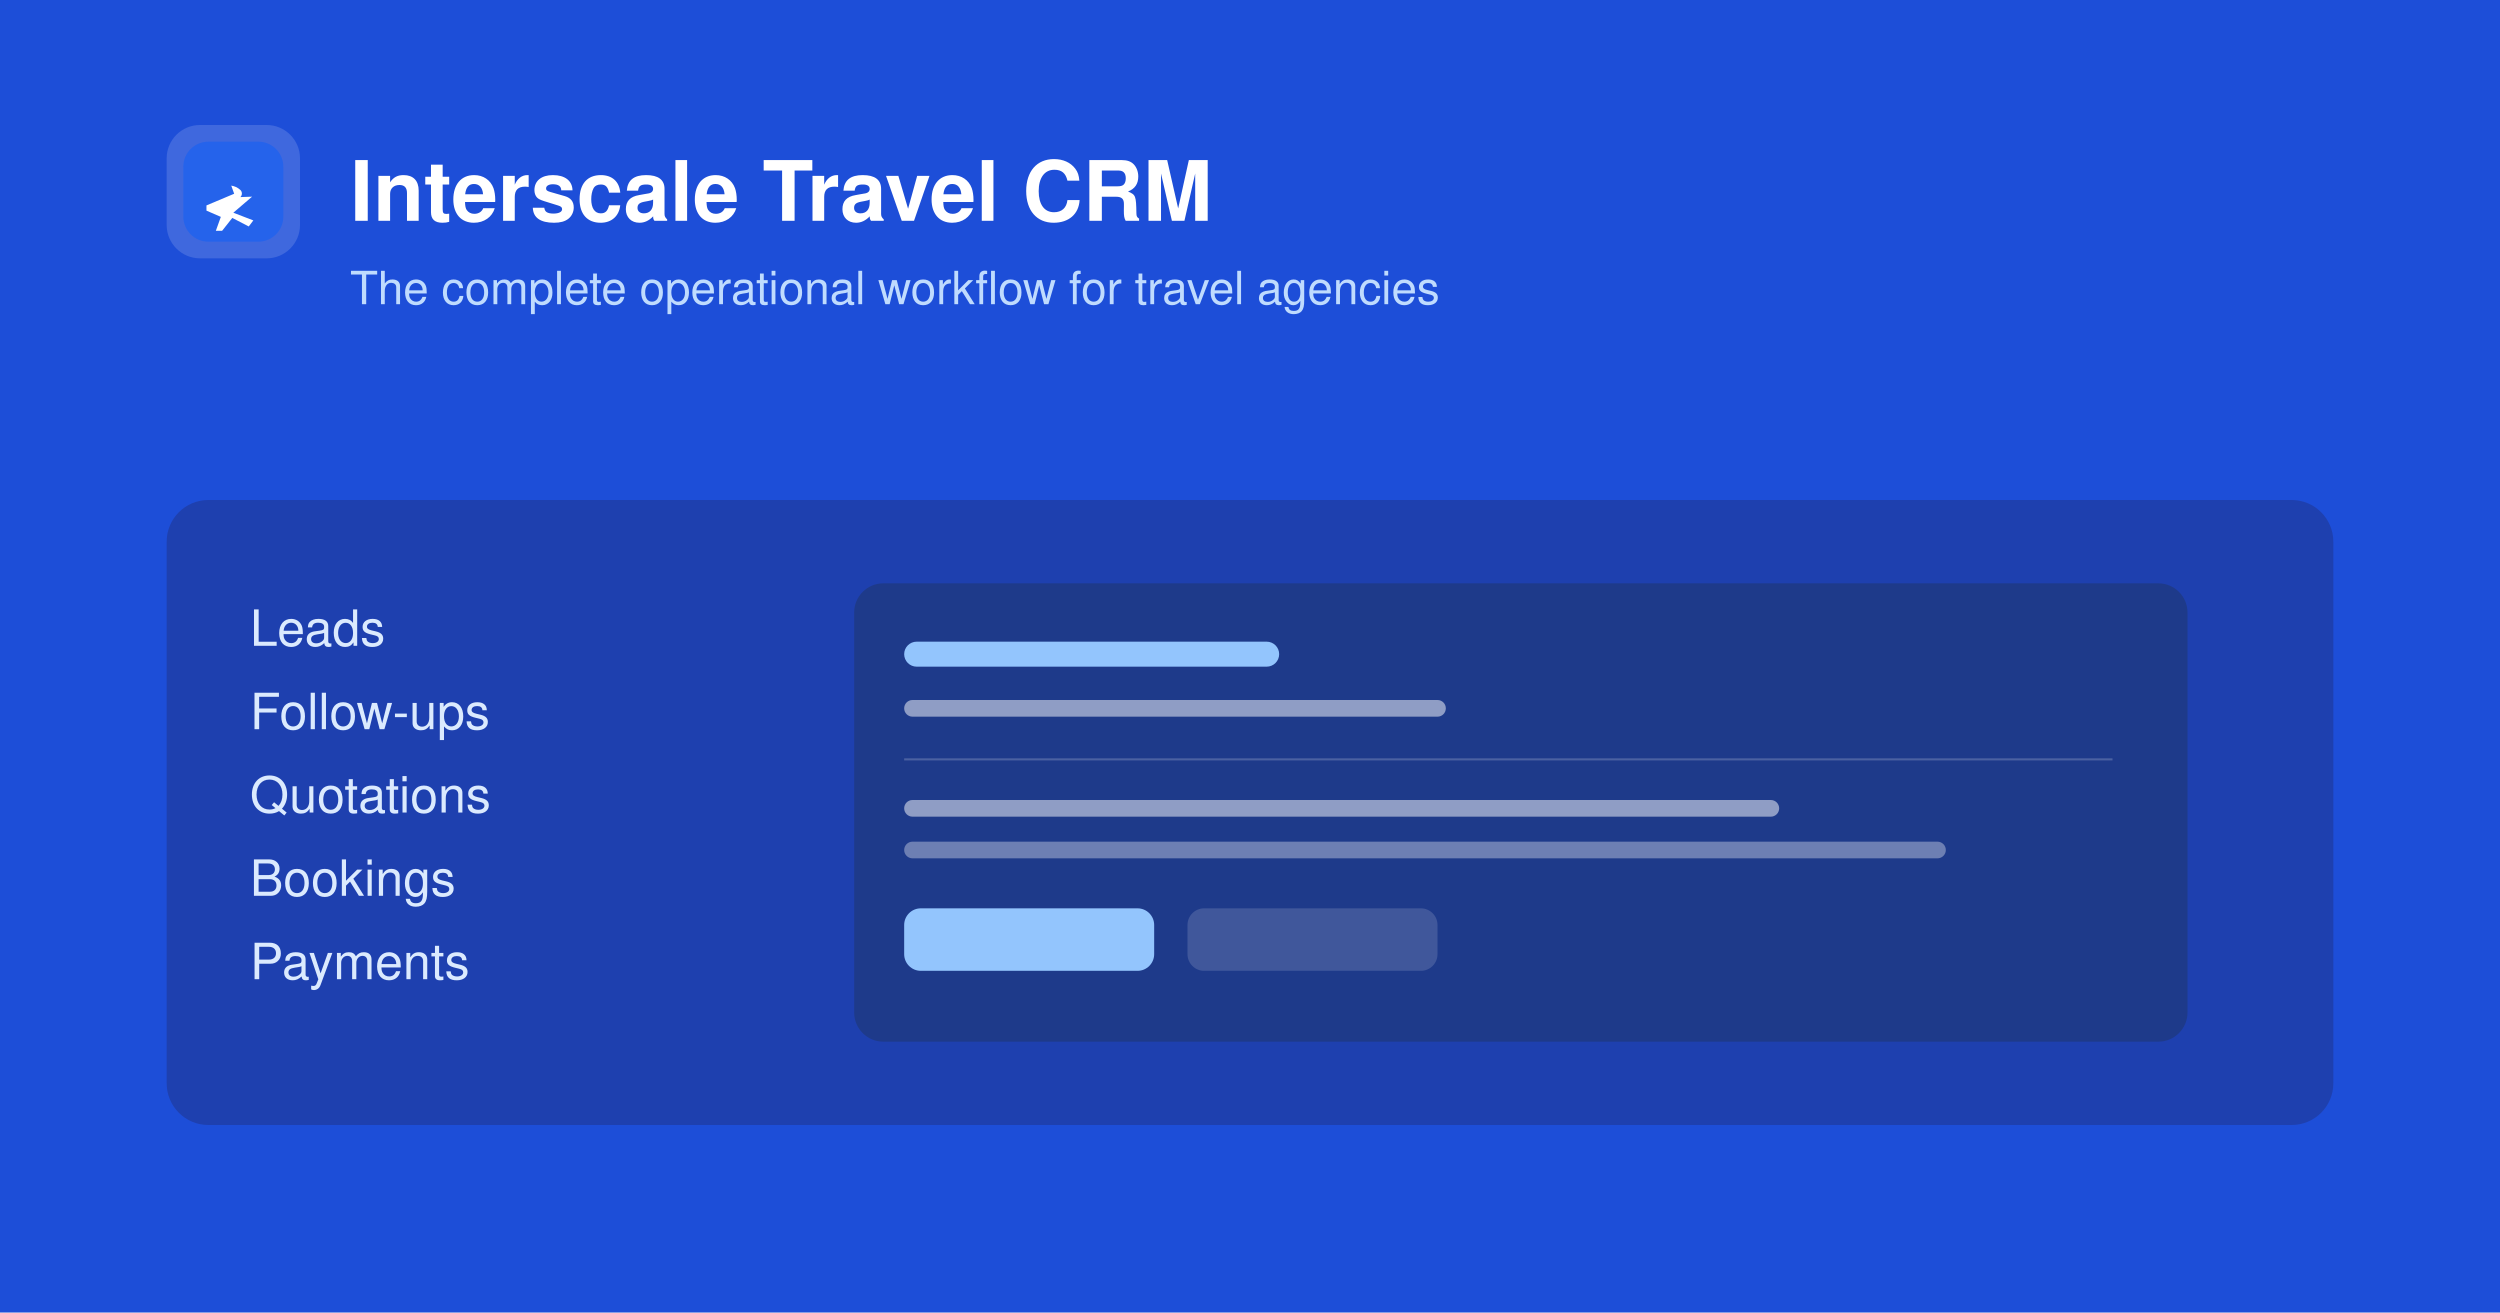
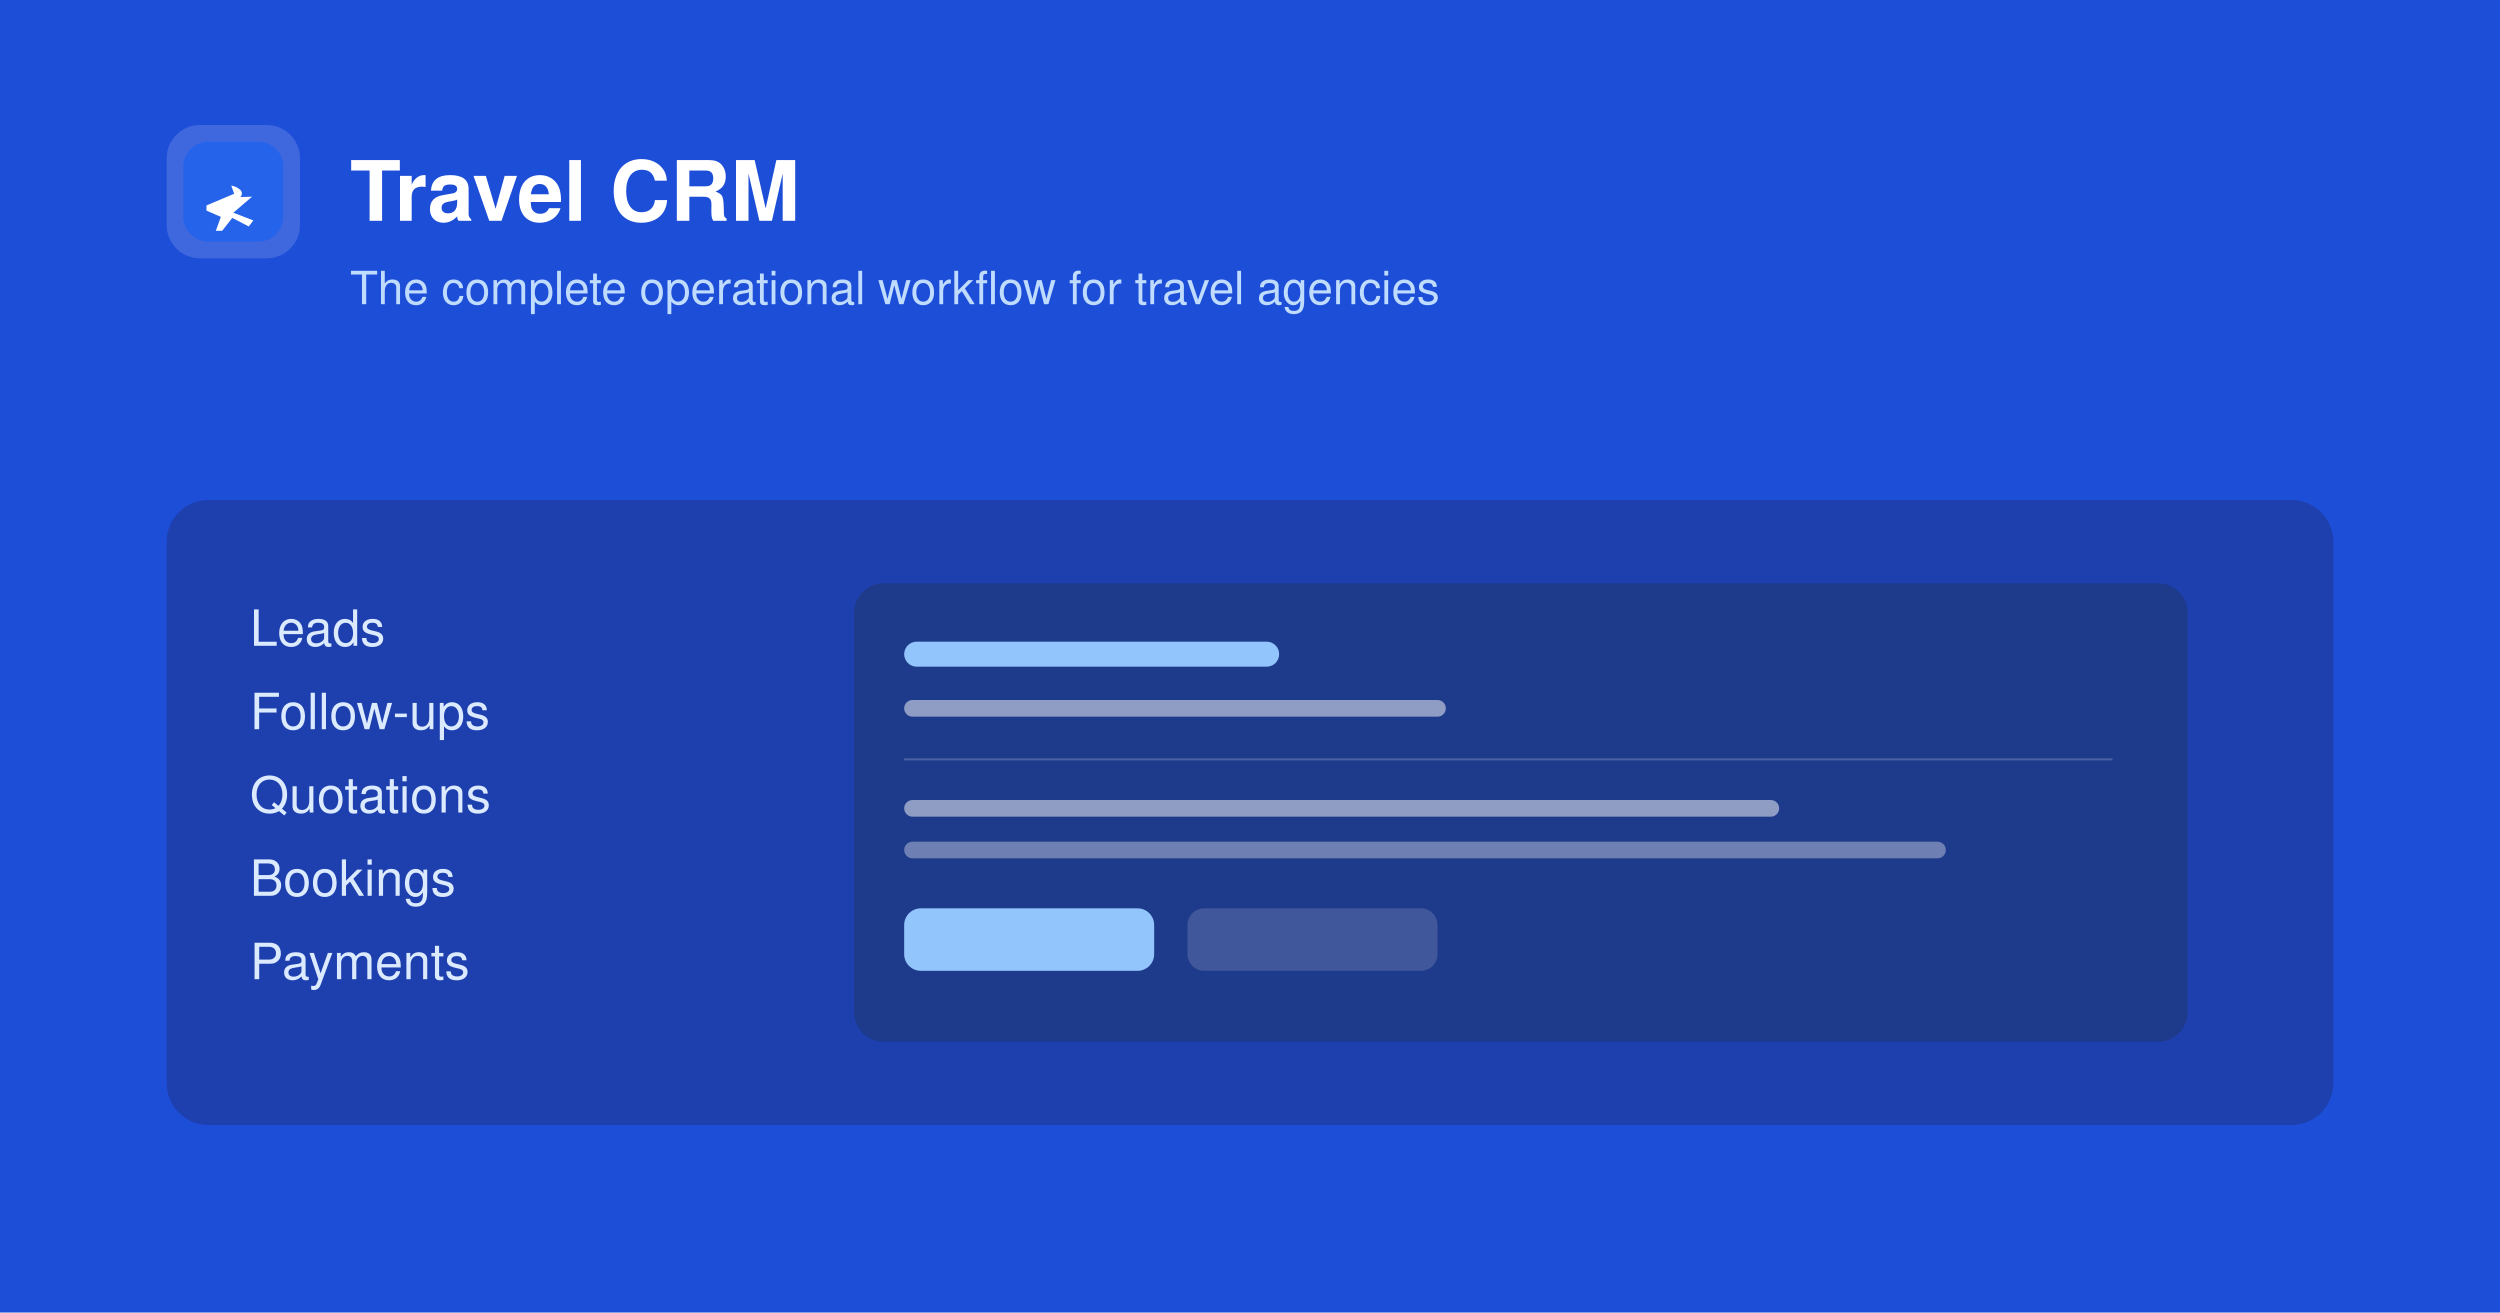
<svg xmlns="http://www.w3.org/2000/svg" width="1200" height="630" viewBox="0 0 1200 630">
  <rect width="1200" height="630" fill="#1d4ed8" />
  <rect x="80" y="60" width="64" height="64" rx="16" fill="#ffffff" opacity="0.15" />
  <rect x="88" y="68" width="48" height="48" rx="12" fill="#2563eb" />
  <path fill="#ffffff" d="M121 94.4 112 102.1l9.6 3.7-2.2 2.9-7.9-4.1-4.9 6.2h-3l2.4-6.7-6.9-3v-2.5l13.3-5.6-1.4-3.9c1.5.2 3.1.9 4.4 2.1.5.5.7 1.1.7 1.7 0 .6-.2 1.2-.7 1.7z" />
-   <text x="168" y="106" font-family="Helvetica, Arial, sans-serif" font-size="40" font-weight="bold" fill="#ffffff">Interscale Travel CRM</text>
+   <text x="168" y="106" font-family="Helvetica, Arial, sans-serif" font-size="40" font-weight="bold" fill="#ffffff">Travel CRM</text>
  <text x="168" y="146" font-family="Helvetica, Arial, sans-serif" font-size="22" fill="#bfdbfe">The complete operational workflow for travel agencies</text>
  <g transform="translate(80,240)">
    <rect width="1040" height="300" rx="20" fill="#1e40af" />
    <text x="40" y="70" font-family="Helvetica, Arial, sans-serif" font-size="24" fill="#dbeafe">Leads</text>
    <text x="40" y="110" font-family="Helvetica, Arial, sans-serif" font-size="24" fill="#dbeafe">Follow-ups</text>
    <text x="40" y="150" font-family="Helvetica, Arial, sans-serif" font-size="24" fill="#dbeafe">Quotations</text>
    <text x="40" y="190" font-family="Helvetica, Arial, sans-serif" font-size="24" fill="#dbeafe">Bookings</text>
    <text x="40" y="230" font-family="Helvetica, Arial, sans-serif" font-size="24" fill="#dbeafe">Payments</text>
    <g transform="translate(330,40)">
      <rect width="640" height="220" rx="14" fill="#1e3a8a" />
      <rect x="24" y="28" width="180" height="12" rx="6" fill="#93c5fd" />
      <rect x="24" y="56" width="260" height="8" rx="4" fill="#ffffff" opacity="0.5" />
      <rect x="24" y="84" width="580" height="1" fill="#ffffff" opacity="0.2" />
      <rect x="24" y="104" width="420" height="8" rx="4" fill="#ffffff" opacity="0.5" />
      <rect x="24" y="124" width="500" height="8" rx="4" fill="#ffffff" opacity="0.35" />
      <rect x="24" y="156" width="120" height="30" rx="8" fill="#93c5fd" />
      <rect x="160" y="156" width="120" height="30" rx="8" fill="#ffffff" opacity="0.15" />
    </g>
  </g>
</svg>
